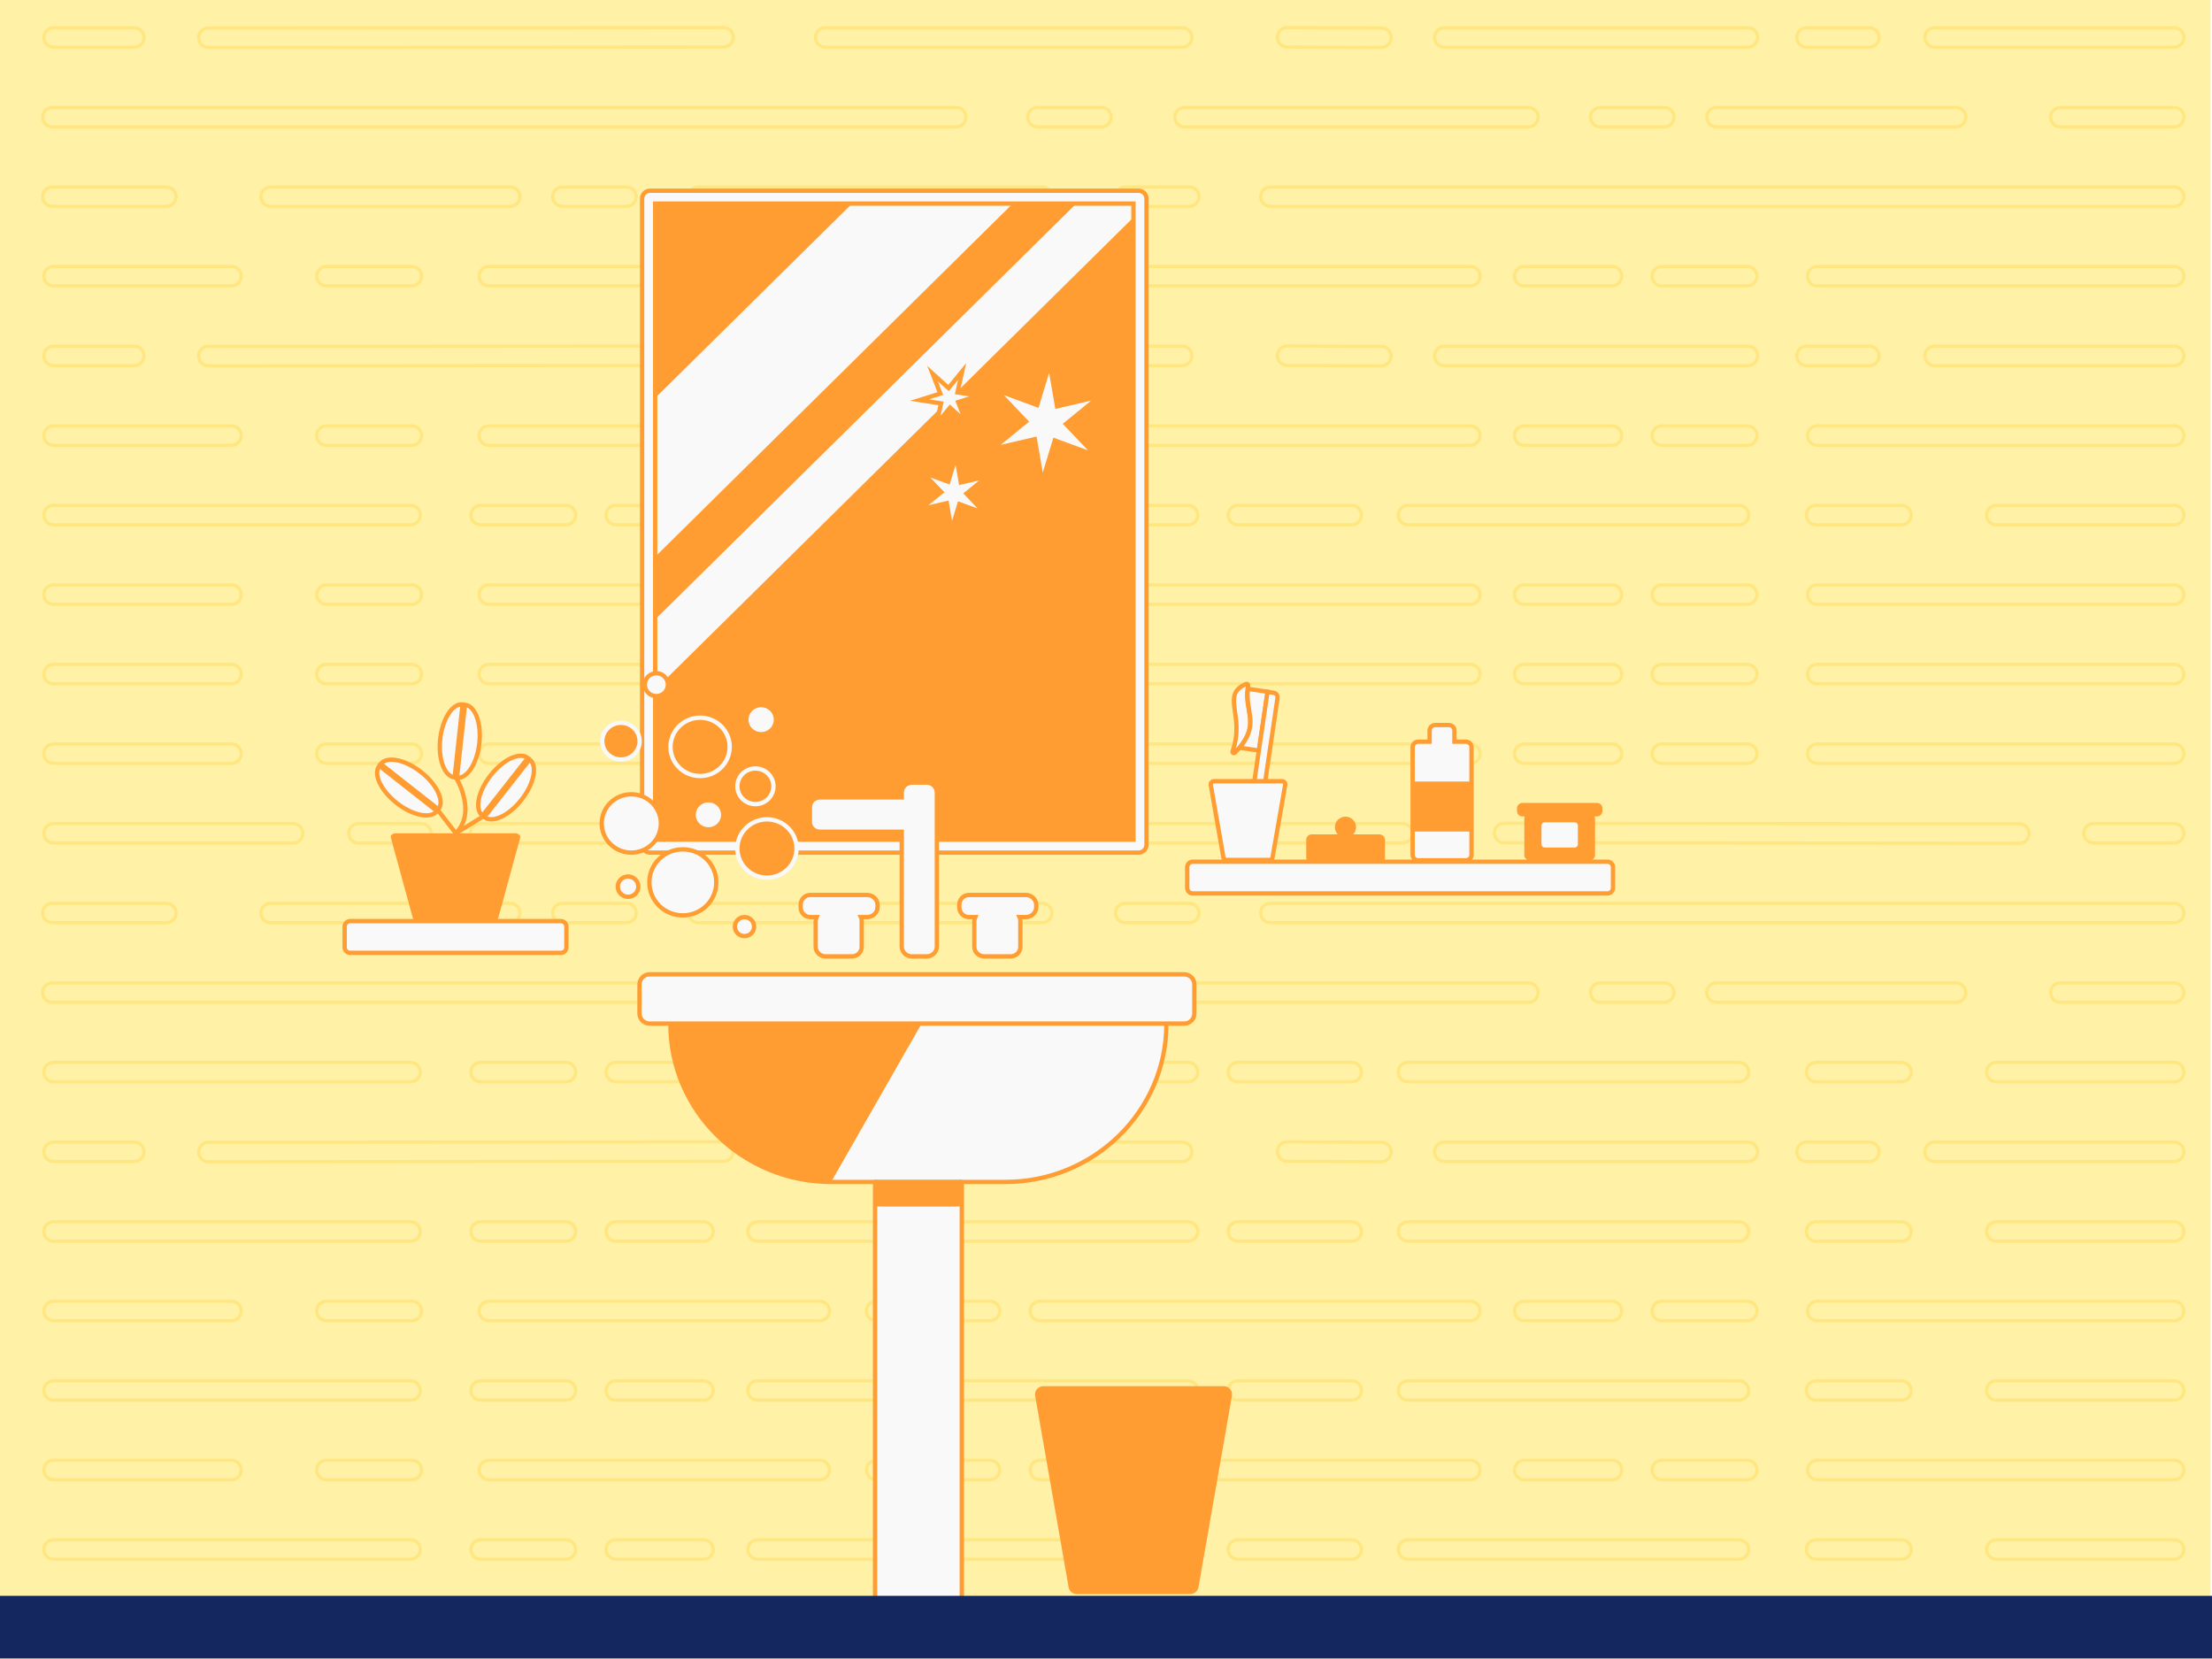
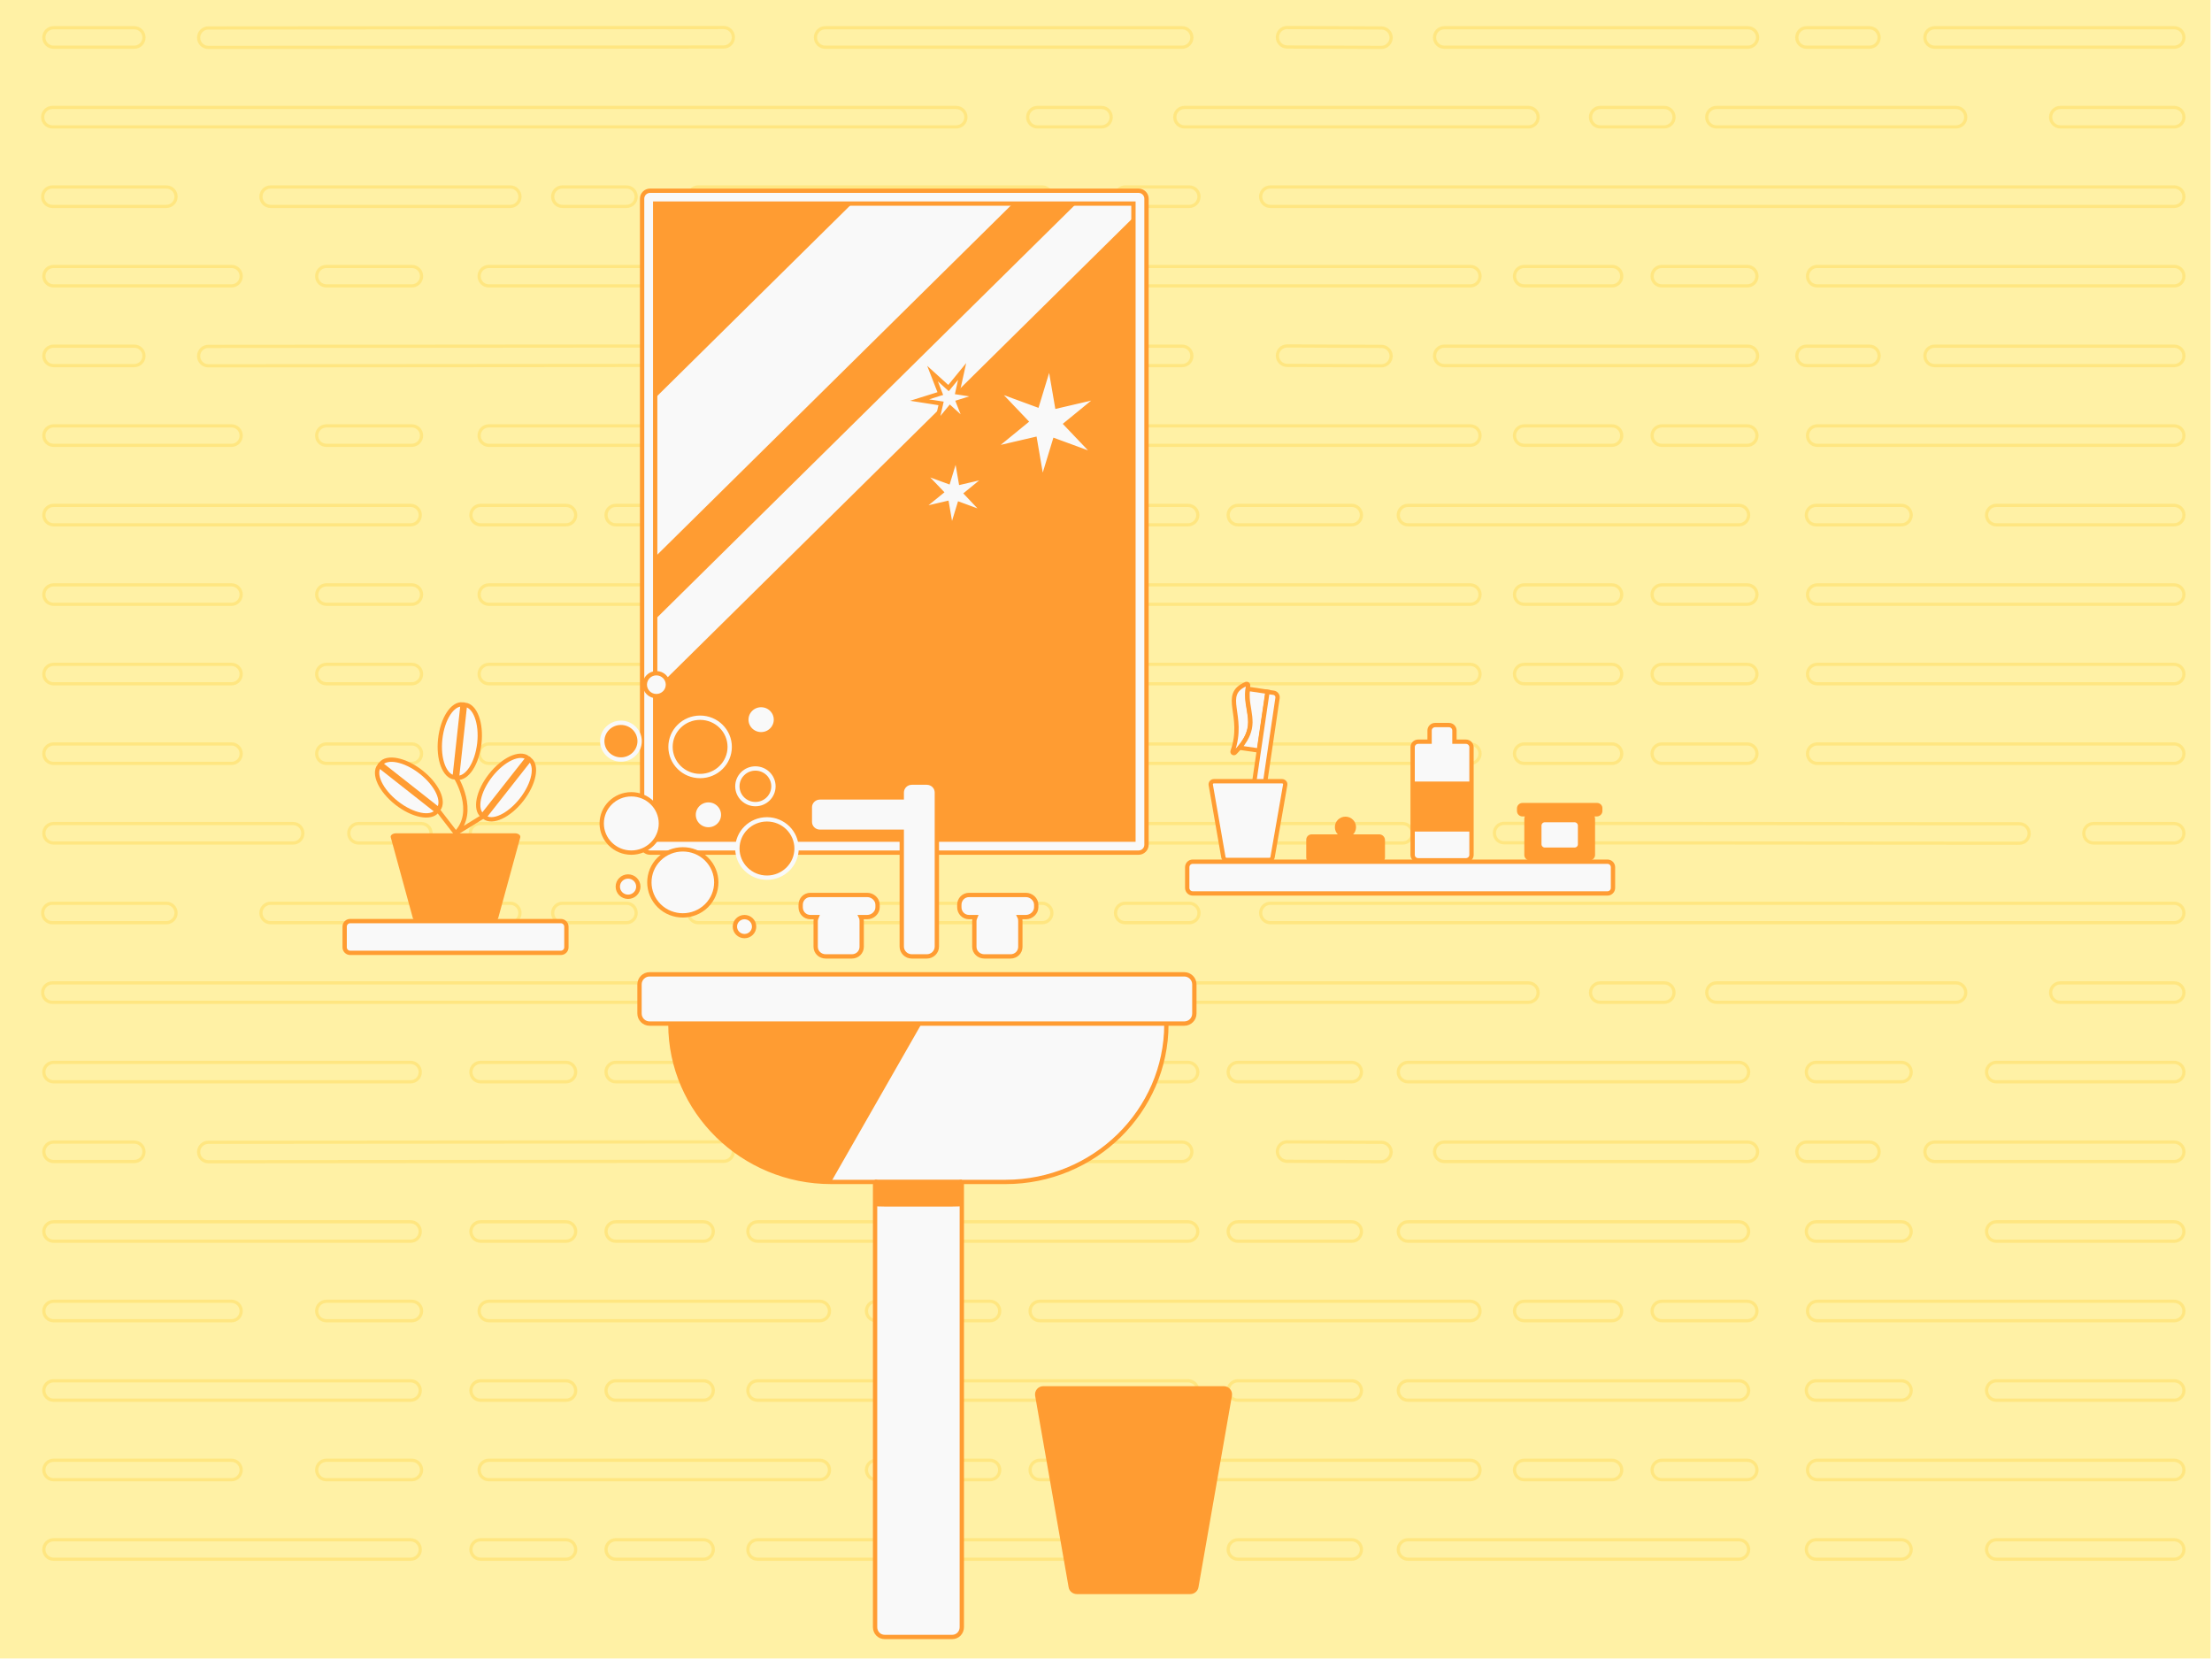
<svg xmlns="http://www.w3.org/2000/svg" version="1.1" x="0px" y="0px" viewBox="0 0 2048 1536" style="enable-background:new 0 0 2048 1536;" xml:space="preserve">
  <style type="text/css">
	.st0{fill:#FFF1A5;}
	.st1{opacity:0.46;}
	.st2{fill:none;stroke:#FFDB58;stroke-width:3;stroke-miterlimit:10;}
	.st3{fill:#F9F9F9;stroke:#FF9C32;stroke-width:4;stroke-miterlimit:10;}
	.st4{fill:#FF9C32;}
	.st5{fill:#FF9C32;stroke:#F9F9F9;stroke-width:4;stroke-miterlimit:10;}
	.st6{fill:none;stroke:#FF9C32;stroke-width:4;stroke-miterlimit:10;}
	.st7{fill:#14275E;}
</style>
  <g id="tablet_x5F_teeth">
    <rect id="background_1_" x="0" y="-0.5" class="st0" width="2046.6" height="1536" />
    <g id="pattern" class="st1">
      <g>
        <g>
          <path class="st2" d="M885.3,117.5H48.5c-5,0-9-4-9-9s4-9,9-9h836.8c5,0,9,4,9,9S890.3,117.5,885.3,117.5z" />
        </g>
        <g>
          <path class="st2" d="M1019.8,117.5h-59.3c-5,0-9-4-9-9s4-9,9-9h59.3c5,0,9,4,9,9S1024.8,117.5,1019.8,117.5z" />
        </g>
        <g>
          <path class="st2" d="M1540.9,117.5h-59.3c-5,0-9-4-9-9s4-9,9-9h59.3c5,0,9,4,9,9S1545.8,117.5,1540.9,117.5z" />
        </g>
        <g>
          <path class="st2" d="M1415.1,117.5h-318.4c-5,0-9-4-9-9s4-9,9-9h318.4c5,0,9,4,9,9S1420.1,117.5,1415.1,117.5z" />
        </g>
        <g>
          <path class="st2" d="M1811,117.5h-221.8c-5,0-9-4-9-9s4-9,9-9H1811c5,0,9,4,9,9S1816,117.5,1811,117.5z" />
        </g>
        <g>
          <path class="st2" d="M2013,117.5h-105.4c-5,0-9-4-9-9s4-9,9-9H2013c5,0,9,4,9,9S2018,117.5,2013,117.5z" />
        </g>
      </g>
      <g>
        <g>
          <path class="st2" d="M2013,191.1h-836.8c-5,0-9-4-9-9s4-9,9-9H2013c5,0,9,4,9,9S2018,191.1,2013,191.1z" />
        </g>
        <g>
          <path class="st2" d="M1101.1,191.1h-59.3c-5,0-9-4-9-9s4-9,9-9h59.3c5,0,9,4,9,9S1106,191.1,1101.1,191.1z" />
        </g>
        <g>
          <path class="st2" d="M580,191.1h-59.3c-5,0-9-4-9-9s4-9,9-9H580c5,0,9,4,9,9S585,191.1,580,191.1z" />
        </g>
        <g>
          <path class="st2" d="M964.9,191.1H646.5c-5,0-9-4-9-9s4-9,9-9h318.4c5,0,9,4,9,9S969.9,191.1,964.9,191.1z" />
        </g>
        <g>
          <path class="st2" d="M472.4,191.1H250.6c-5,0-9-4-9-9s4-9,9-9h221.8c5,0,9,4,9,9S477.4,191.1,472.4,191.1z" />
        </g>
        <g>
          <path class="st2" d="M154,191.1H48.5c-5,0-9-4-9-9s4-9,9-9H154c5,0,9,4,9,9S158.9,191.1,154,191.1z" />
        </g>
      </g>
      <g>
        <g>
          <path class="st2" d="M192.9,43.9c-5,0-9-4-9-9c0-5,4-9,9-9l477.1-0.4c0,0,0,0,0,0c5,0,9,4,9,9c0,5-4,9-9,9L192.9,43.9      C192.9,43.9,192.9,43.9,192.9,43.9z" />
        </g>
        <g>
          <path class="st2" d="M124.3,43.7H49.6c-5,0-9-4-9-9s4-9,9-9h74.7c5,0,9,4,9,9S129.3,43.7,124.3,43.7z" />
        </g>
        <g>
          <path class="st2" d="M1094.5,43.7H764c-5,0-9-4-9-9s4-9,9-9h330.5c5,0,9,4,9,9S1099.5,43.7,1094.5,43.7z" />
        </g>
        <g>
          <path class="st2" d="M1730.8,43.7h-58.2c-5,0-9-4-9-9s4-9,9-9h58.2c5,0,9,4,9,9S1735.8,43.7,1730.8,43.7z" />
        </g>
        <g>
          <path class="st2" d="M1279,43.9C1279,43.9,1278.9,43.9,1279,43.9l-87.3-0.4c-5,0-9-4.1-9-9c0-5,4-9,9-9c0,0,0,0,0,0l87.3,0.4      c5,0,9,4.1,9,9C1287.9,39.9,1283.9,43.9,1279,43.9z" />
        </g>
        <g>
          <path class="st2" d="M1618.3,43.7h-281.1c-5,0-9-4-9-9s4-9,9-9h281.1c5,0,9,4,9,9S1623.2,43.7,1618.3,43.7z" />
        </g>
        <g>
          <path class="st2" d="M2013,43.7h-221.8c-5,0-9-4-9-9s4-9,9-9H2013c5,0,9,4,9,9S2018,43.7,2013,43.7z" />
        </g>
      </g>
      <g>
        <g>
          <path class="st2" d="M192.9,338.7c-5,0-9-4-9-9c0-5,4-9,9-9l477.1-0.4c0,0,0,0,0,0c5,0,9,4,9,9c0,5-4,9-9,9L192.9,338.7      C192.9,338.7,192.9,338.7,192.9,338.7z" />
        </g>
        <g>
          <path class="st2" d="M124.3,338.5H49.6c-5,0-9-4-9-9s4-9,9-9h74.7c5,0,9,4,9,9S129.3,338.5,124.3,338.5z" />
        </g>
        <g>
          <path class="st2" d="M1094.5,338.5H764c-5,0-9-4-9-9s4-9,9-9h330.5c5,0,9,4,9,9S1099.5,338.5,1094.5,338.5z" />
        </g>
        <g>
          <path class="st2" d="M1730.8,338.5h-58.2c-5,0-9-4-9-9s4-9,9-9h58.2c5,0,9,4,9,9S1735.8,338.5,1730.8,338.5z" />
        </g>
        <g>
          <path class="st2" d="M1279,338.7C1279,338.7,1278.9,338.7,1279,338.7l-87.3-0.4c-5,0-9-4.1-9-9c0-5,4-9,9-9c0,0,0,0,0,0      l87.3,0.4c5,0,9,4.1,9,9C1287.9,334.7,1283.9,338.7,1279,338.7z" />
        </g>
        <g>
          <path class="st2" d="M1618.3,338.5h-281.1c-5,0-9-4-9-9s4-9,9-9h281.1c5,0,9,4,9,9S1623.2,338.5,1618.3,338.5z" />
        </g>
        <g>
          <path class="st2" d="M2013,338.5h-221.8c-5,0-9-4-9-9s4-9,9-9H2013c5,0,9,4,9,9S2018,338.5,2013,338.5z" />
        </g>
      </g>
      <g>
        <g>
          <path class="st2" d="M2013,264.7h-330.5c-5,0-9-4-9-9s4-9,9-9H2013c5,0,9,4,9,9S2018,264.7,2013,264.7z" />
        </g>
        <g>
          <path class="st2" d="M1617.7,264.7h-79.1c-5,0-9-4-9-9s4-9,9-9h79.1c5,0,9,4,9,9S1622.7,264.7,1617.7,264.7z" />
        </g>
        <g>
          <path class="st2" d="M381.3,264.7h-79.1c-5,0-9-4-9-9s4-9,9-9h79.1c5,0,9,4,9,9S386.2,264.7,381.3,264.7z" />
        </g>
        <g>
          <path class="st2" d="M214.4,264.7H49.6c-5,0-9-4-9-9s4-9,9-9h164.7c5,0,9,4,9,9S219.3,264.7,214.4,264.7z" />
        </g>
        <g>
          <path class="st2" d="M759,264.7H452.6c-5,0-9-4-9-9s4-9,9-9H759c5,0,9,4,9,9S764,264.7,759,264.7z" />
        </g>
        <g>
          <path class="st2" d="M916.6,264.7H811.2c-5,0-9-4-9-9s4-9,9-9h105.4c5,0,9,4,9,9S921.6,264.7,916.6,264.7z" />
        </g>
        <g>
          <path class="st2" d="M1361.3,264.7H962.7c-5,0-9-4-9-9s4-9,9-9h398.6c5,0,9,4,9,9S1366.3,264.7,1361.3,264.7z" />
        </g>
        <g>
          <path class="st2" d="M1492.5,264.7h-81.3c-5,0-9-4-9-9s4-9,9-9h81.3c5,0,9,4,9,9S1497.5,264.7,1492.5,264.7z" />
        </g>
      </g>
      <g>
        <g>
          <path class="st2" d="M2013,559.5h-330.5c-5,0-9-4-9-9s4-9,9-9H2013c5,0,9,4,9,9S2018,559.5,2013,559.5z" />
        </g>
        <g>
          <path class="st2" d="M1617.7,559.5h-79.1c-5,0-9-4-9-9s4-9,9-9h79.1c5,0,9,4,9,9S1622.7,559.5,1617.7,559.5z" />
        </g>
        <g>
          <path class="st2" d="M381.3,559.5h-79.1c-5,0-9-4-9-9s4-9,9-9h79.1c5,0,9,4,9,9S386.2,559.5,381.3,559.5z" />
        </g>
        <g>
          <path class="st2" d="M214.4,559.5H49.6c-5,0-9-4-9-9s4-9,9-9h164.7c5,0,9,4,9,9S219.3,559.5,214.4,559.5z" />
        </g>
        <g>
          <path class="st2" d="M759,559.5H452.6c-5,0-9-4-9-9s4-9,9-9H759c5,0,9,4,9,9S764,559.5,759,559.5z" />
        </g>
        <g>
          <path class="st2" d="M916.6,559.5H811.2c-5,0-9-4-9-9s4-9,9-9h105.4c5,0,9,4,9,9S921.6,559.5,916.6,559.5z" />
        </g>
        <g>
          <path class="st2" d="M1361.3,559.5H962.7c-5,0-9-4-9-9s4-9,9-9h398.6c5,0,9,4,9,9S1366.3,559.5,1361.3,559.5z" />
        </g>
        <g>
          <path class="st2" d="M1492.5,559.5h-81.3c-5,0-9-4-9-9s4-9,9-9h81.3c5,0,9,4,9,9S1497.5,559.5,1492.5,559.5z" />
        </g>
      </g>
      <g>
        <g>
          <path class="st2" d="M2013,706.8h-330.5c-5,0-9-4-9-9s4-9,9-9H2013c5,0,9,4,9,9S2018,706.8,2013,706.8z" />
        </g>
        <g>
          <path class="st2" d="M1617.7,706.8h-79.1c-5,0-9-4-9-9s4-9,9-9h79.1c5,0,9,4,9,9S1622.7,706.8,1617.7,706.8z" />
        </g>
        <g>
          <path class="st2" d="M381.3,706.8h-79.1c-5,0-9-4-9-9s4-9,9-9h79.1c5,0,9,4,9,9S386.2,706.8,381.3,706.8z" />
        </g>
        <g>
          <path class="st2" d="M214.4,706.8H49.6c-5,0-9-4-9-9s4-9,9-9h164.7c5,0,9,4,9,9S219.3,706.8,214.4,706.8z" />
        </g>
        <g>
          <path class="st2" d="M759,706.8H452.6c-5,0-9-4-9-9s4-9,9-9H759c5,0,9,4,9,9S764,706.8,759,706.8z" />
        </g>
        <g>
          <path class="st2" d="M916.6,706.8H811.2c-5,0-9-4-9-9s4-9,9-9h105.4c5,0,9,4,9,9S921.6,706.8,916.6,706.8z" />
        </g>
        <g>
          <path class="st2" d="M1361.3,706.8H962.7c-5,0-9-4-9-9s4-9,9-9h398.6c5,0,9,4,9,9S1366.3,706.8,1361.3,706.8z" />
        </g>
        <g>
          <path class="st2" d="M1492.5,706.8h-81.3c-5,0-9-4-9-9s4-9,9-9h81.3c5,0,9,4,9,9S1497.5,706.8,1492.5,706.8z" />
        </g>
      </g>
      <g>
        <g>
          <path class="st2" d="M2013,412.3h-330.5c-5,0-9-4-9-9s4-9,9-9H2013c5,0,9,4,9,9S2018,412.3,2013,412.3z" />
        </g>
        <g>
          <path class="st2" d="M1617.7,412.3h-79.1c-5,0-9-4-9-9s4-9,9-9h79.1c5,0,9,4,9,9S1622.7,412.3,1617.7,412.3z" />
        </g>
        <g>
          <path class="st2" d="M381.3,412.3h-79.1c-5,0-9-4-9-9s4-9,9-9h79.1c5,0,9,4,9,9S386.2,412.3,381.3,412.3z" />
        </g>
        <g>
          <path class="st2" d="M214.4,412.3H49.6c-5,0-9-4-9-9s4-9,9-9h164.7c5,0,9,4,9,9S219.3,412.3,214.4,412.3z" />
        </g>
        <g>
          <path class="st2" d="M759,412.3H452.6c-5,0-9-4-9-9s4-9,9-9H759c5,0,9,4,9,9S764,412.3,759,412.3z" />
        </g>
        <g>
          <path class="st2" d="M916.6,412.3H811.2c-5,0-9-4-9-9s4-9,9-9h105.4c5,0,9,4,9,9S921.6,412.3,916.6,412.3z" />
        </g>
        <g>
          <path class="st2" d="M1361.3,412.3H962.7c-5,0-9-4-9-9s4-9,9-9h398.6c5,0,9,4,9,9S1366.3,412.3,1361.3,412.3z" />
        </g>
        <g>
          <path class="st2" d="M1492.5,412.3h-81.3c-5,0-9-4-9-9s4-9,9-9h81.3c5,0,9,4,9,9S1497.5,412.3,1492.5,412.3z" />
        </g>
      </g>
      <g>
        <g>
          <path class="st2" d="M380.2,485.9H49.6c-5,0-9-4-9-9s4-9,9-9h330.5c5,0,9,4,9,9S385.1,485.9,380.2,485.9z" />
        </g>
        <g>
          <path class="st2" d="M524,485.9H445c-5,0-9-4-9-9s4-9,9-9H524c5,0,9,4,9,9S529,485.9,524,485.9z" />
        </g>
        <g>
          <path class="st2" d="M1760.5,485.9h-79.1c-5,0-9-4-9-9s4-9,9-9h79.1c5,0,9,4,9,9S1765.4,485.9,1760.5,485.9z" />
        </g>
        <g>
          <path class="st2" d="M2013,485.9h-164.7c-5,0-9-4-9-9s4-9,9-9H2013c5,0,9,4,9,9S2018,485.9,2013,485.9z" />
        </g>
        <g>
          <path class="st2" d="M1610,485.9h-306.4c-5,0-9-4-9-9s4-9,9-9H1610c5,0,9,4,9,9S1615,485.9,1610,485.9z" />
        </g>
        <g>
          <path class="st2" d="M1251.5,485.9h-105.4c-5,0-9-4-9-9s4-9,9-9h105.4c5,0,9,4,9,9S1256.5,485.9,1251.5,485.9z" />
        </g>
        <g>
          <path class="st2" d="M1100,485.9H701.4c-5,0-9-4-9-9s4-9,9-9H1100c5,0,9,4,9,9S1104.9,485.9,1100,485.9z" />
        </g>
        <g>
          <path class="st2" d="M651.4,485.9h-81.3c-5,0-9-4-9-9s4-9,9-9h81.3c5,0,9,4,9,9S656.4,485.9,651.4,485.9z" />
        </g>
      </g>
      <g>
        <g>
          <path class="st2" d="M2013,633.1h-330.5c-5,0-9-4-9-9s4-9,9-9H2013c5,0,9,4,9,9S2018,633.1,2013,633.1z" />
        </g>
        <g>
          <path class="st2" d="M1617.7,633.1h-79.1c-5,0-9-4-9-9s4-9,9-9h79.1c5,0,9,4,9,9S1622.7,633.1,1617.7,633.1z" />
        </g>
        <g>
          <path class="st2" d="M381.3,633.1h-79.1c-5,0-9-4-9-9s4-9,9-9h79.1c5,0,9,4,9,9S386.2,633.1,381.3,633.1z" />
        </g>
        <g>
          <path class="st2" d="M214.4,633.1H49.6c-5,0-9-4-9-9s4-9,9-9h164.7c5,0,9,4,9,9S219.3,633.1,214.4,633.1z" />
        </g>
        <g>
          <path class="st2" d="M759,633.1H452.6c-5,0-9-4-9-9s4-9,9-9H759c5,0,9,4,9,9S764,633.1,759,633.1z" />
        </g>
        <g>
          <path class="st2" d="M916.6,633.1H811.2c-5,0-9-4-9-9s4-9,9-9h105.4c5,0,9,4,9,9S921.6,633.1,916.6,633.1z" />
        </g>
        <g>
          <path class="st2" d="M1361.3,633.1H962.7c-5,0-9-4-9-9s4-9,9-9h398.6c5,0,9,4,9,9S1366.3,633.1,1361.3,633.1z" />
        </g>
        <g>
          <path class="st2" d="M1492.5,633.1h-81.3c-5,0-9-4-9-9s4-9,9-9h81.3c5,0,9,4,9,9S1497.5,633.1,1492.5,633.1z" />
        </g>
      </g>
      <g>
        <g>
          <path class="st2" d="M2013,854.3h-836.8c-5,0-9-4-9-9s4-9,9-9H2013c5,0,9,4,9,9S2018,854.3,2013,854.3z" />
        </g>
        <g>
          <path class="st2" d="M1101.1,854.3h-59.3c-5,0-9-4-9-9s4-9,9-9h59.3c5,0,9,4,9,9S1106,854.3,1101.1,854.3z" />
        </g>
        <g>
          <path class="st2" d="M580,854.3h-59.3c-5,0-9-4-9-9s4-9,9-9H580c5,0,9,4,9,9S585,854.3,580,854.3z" />
        </g>
        <g>
          <path class="st2" d="M964.9,854.3H646.5c-5,0-9-4-9-9s4-9,9-9h318.4c5,0,9,4,9,9S969.9,854.3,964.9,854.3z" />
        </g>
        <g>
          <path class="st2" d="M472.4,854.3H250.6c-5,0-9-4-9-9s4-9,9-9h221.8c5,0,9,4,9,9S477.4,854.3,472.4,854.3z" />
        </g>
        <g>
          <path class="st2" d="M154,854.3H48.5c-5,0-9-4-9-9s4-9,9-9H154c5,0,9,4,9,9S158.9,854.3,154,854.3z" />
        </g>
      </g>
      <g>
        <g>
          <path class="st2" d="M885.3,928H48.5c-5,0-9-4-9-9s4-9,9-9h836.8c5,0,9,4,9,9S890.3,928,885.3,928z" />
        </g>
        <g>
          <path class="st2" d="M1019.8,928h-59.3c-5,0-9-4-9-9s4-9,9-9h59.3c5,0,9,4,9,9S1024.8,928,1019.8,928z" />
        </g>
        <g>
          <path class="st2" d="M1540.9,928h-59.3c-5,0-9-4-9-9s4-9,9-9h59.3c5,0,9,4,9,9S1545.8,928,1540.9,928z" />
        </g>
        <g>
          <path class="st2" d="M1415.1,928h-318.4c-5,0-9-4-9-9s4-9,9-9h318.4c5,0,9,4,9,9S1420.1,928,1415.1,928z" />
        </g>
        <g>
          <path class="st2" d="M1811,928h-221.8c-5,0-9-4-9-9s4-9,9-9H1811c5,0,9,4,9,9S1816,928,1811,928z" />
        </g>
        <g>
          <path class="st2" d="M2013,928h-105.4c-5,0-9-4-9-9s4-9,9-9H2013c5,0,9,4,9,9S2018,928,2013,928z" />
        </g>
      </g>
      <g>
        <g>
          <path class="st2" d="M1869.7,780.7C1869.7,780.7,1869.7,780.7,1869.7,780.7l-477.1-0.4c-5,0-9-4-9-9c0-5,4-9,9-9c0,0,0,0,0,0      l477.1,0.4c5,0,9,4,9,9C1878.7,776.7,1874.7,780.7,1869.7,780.7z" />
        </g>
        <g>
          <path class="st2" d="M2013,780.5h-74.7c-5,0-9-4-9-9s4-9,9-9h74.7c5,0,9,4,9,9S2018,780.5,2013,780.5z" />
        </g>
        <g>
          <path class="st2" d="M1298.7,780.5H968.2c-5,0-9-4-9-9s4-9,9-9h330.5c5,0,9,4,9,9S1303.7,780.5,1298.7,780.5z" />
        </g>
        <g>
          <path class="st2" d="M390.1,780.5h-58.2c-5,0-9-4-9-9s4-9,9-9h58.2c5,0,9,4,9,9S395,780.5,390.1,780.5z" />
        </g>
        <g>
          <path class="st2" d="M783.7,780.7c-5,0-9-4-9-9c0-5,4-9,9-9l87.3-0.4c0,0,0,0,0,0c5,0,9,4,9,9c0,5-4,9-9,9L783.7,780.7      C783.7,780.7,783.7,780.7,783.7,780.7z" />
        </g>
        <g>
          <path class="st2" d="M725.5,780.5H444.4c-5,0-9-4-9-9s4-9,9-9h281.1c5,0,9,4,9,9S730.5,780.5,725.5,780.5z" />
        </g>
        <g>
          <path class="st2" d="M271.5,780.5H49.6c-5,0-9-4-9-9s4-9,9-9h221.8c5,0,9,4,9,9S276.4,780.5,271.5,780.5z" />
        </g>
      </g>
      <g>
        <g>
          <path class="st2" d="M192.9,1075.6c-5,0-9-4-9-9c0-5,4-9,9-9l477.1-0.4c0,0,0,0,0,0c5,0,9,4,9,9c0,5-4,9-9,9L192.9,1075.6      C192.9,1075.6,192.9,1075.6,192.9,1075.6z" />
        </g>
        <g>
          <path class="st2" d="M124.3,1075.4H49.6c-5,0-9-4-9-9s4-9,9-9h74.7c5,0,9,4,9,9S129.3,1075.4,124.3,1075.4z" />
        </g>
        <g>
          <path class="st2" d="M1094.5,1075.4H764c-5,0-9-4-9-9s4-9,9-9h330.5c5,0,9,4,9,9S1099.5,1075.4,1094.5,1075.4z" />
        </g>
        <g>
          <path class="st2" d="M1730.8,1075.4h-58.2c-5,0-9-4-9-9s4-9,9-9h58.2c5,0,9,4,9,9S1735.8,1075.4,1730.8,1075.4z" />
        </g>
        <g>
          <path class="st2" d="M1279,1075.6C1279,1075.6,1278.9,1075.6,1279,1075.6l-87.3-0.4c-5,0-9-4.1-9-9c0-5,4-9,9-9c0,0,0,0,0,0      l87.3,0.4c5,0,9,4.1,9,9C1287.9,1071.5,1283.9,1075.6,1279,1075.6z" />
        </g>
        <g>
          <path class="st2" d="M1618.3,1075.4h-281.1c-5,0-9-4-9-9s4-9,9-9h281.1c5,0,9,4,9,9S1623.2,1075.4,1618.3,1075.4z" />
        </g>
        <g>
          <path class="st2" d="M2013,1075.4h-221.8c-5,0-9-4-9-9s4-9,9-9H2013c5,0,9,4,9,9S2018,1075.4,2013,1075.4z" />
        </g>
      </g>
      <g>
        <g>
          <path class="st2" d="M380.2,1001.6H49.6c-5,0-9-4-9-9s4-9,9-9h330.5c5,0,9,4,9,9S385.1,1001.6,380.2,1001.6z" />
        </g>
        <g>
          <path class="st2" d="M524,1001.6H445c-5,0-9-4-9-9s4-9,9-9H524c5,0,9,4,9,9S529,1001.6,524,1001.6z" />
        </g>
        <g>
          <path class="st2" d="M1760.5,1001.6h-79.1c-5,0-9-4-9-9s4-9,9-9h79.1c5,0,9,4,9,9S1765.4,1001.6,1760.5,1001.6z" />
        </g>
        <g>
          <path class="st2" d="M2013,1001.6h-164.7c-5,0-9-4-9-9s4-9,9-9H2013c5,0,9,4,9,9S2018,1001.6,2013,1001.6z" />
        </g>
        <g>
          <path class="st2" d="M1610,1001.6h-306.4c-5,0-9-4-9-9s4-9,9-9H1610c5,0,9,4,9,9S1615,1001.6,1610,1001.6z" />
        </g>
        <g>
          <path class="st2" d="M1251.5,1001.6h-105.4c-5,0-9-4-9-9s4-9,9-9h105.4c5,0,9,4,9,9S1256.5,1001.6,1251.5,1001.6z" />
        </g>
        <g>
          <path class="st2" d="M1100,1001.6H701.4c-5,0-9-4-9-9s4-9,9-9H1100c5,0,9,4,9,9S1104.9,1001.6,1100,1001.6z" />
        </g>
        <g>
          <path class="st2" d="M651.4,1001.6h-81.3c-5,0-9-4-9-9s4-9,9-9h81.3c5,0,9,4,9,9S656.4,1001.6,651.4,1001.6z" />
        </g>
      </g>
      <g>
        <g>
          <path class="st2" d="M380.2,1296.4H49.6c-5,0-9-4-9-9s4-9,9-9h330.5c5,0,9,4,9,9S385.1,1296.4,380.2,1296.4z" />
        </g>
        <g>
          <path class="st2" d="M524,1296.4H445c-5,0-9-4-9-9s4-9,9-9H524c5,0,9,4,9,9S529,1296.4,524,1296.4z" />
        </g>
        <g>
          <path class="st2" d="M1760.5,1296.4h-79.1c-5,0-9-4-9-9s4-9,9-9h79.1c5,0,9,4,9,9S1765.4,1296.4,1760.5,1296.4z" />
        </g>
        <g>
          <path class="st2" d="M2013,1296.4h-164.7c-5,0-9-4-9-9s4-9,9-9H2013c5,0,9,4,9,9S2018,1296.4,2013,1296.4z" />
        </g>
        <g>
          <path class="st2" d="M1610,1296.4h-306.4c-5,0-9-4-9-9s4-9,9-9H1610c5,0,9,4,9,9S1615,1296.4,1610,1296.4z" />
        </g>
        <g>
          <path class="st2" d="M1251.5,1296.4h-105.4c-5,0-9-4-9-9s4-9,9-9h105.4c5,0,9,4,9,9S1256.5,1296.4,1251.5,1296.4z" />
        </g>
        <g>
          <path class="st2" d="M1100,1296.4H701.4c-5,0-9-4-9-9s4-9,9-9H1100c5,0,9,4,9,9S1104.9,1296.4,1100,1296.4z" />
        </g>
        <g>
          <path class="st2" d="M651.4,1296.4h-81.3c-5,0-9-4-9-9s4-9,9-9h81.3c5,0,9,4,9,9S656.4,1296.4,651.4,1296.4z" />
        </g>
      </g>
      <g>
        <g>
          <path class="st2" d="M380.2,1443.6H49.6c-5,0-9-4-9-9s4-9,9-9h330.5c5,0,9,4,9,9S385.1,1443.6,380.2,1443.6z" />
        </g>
        <g>
          <path class="st2" d="M524,1443.6H445c-5,0-9-4-9-9s4-9,9-9H524c5,0,9,4,9,9S529,1443.6,524,1443.6z" />
        </g>
        <g>
          <path class="st2" d="M1760.5,1443.6h-79.1c-5,0-9-4-9-9s4-9,9-9h79.1c5,0,9,4,9,9S1765.4,1443.6,1760.5,1443.6z" />
        </g>
        <g>
          <path class="st2" d="M2013,1443.6h-164.7c-5,0-9-4-9-9s4-9,9-9H2013c5,0,9,4,9,9S2018,1443.6,2013,1443.6z" />
        </g>
        <g>
          <path class="st2" d="M1610,1443.6h-306.4c-5,0-9-4-9-9s4-9,9-9H1610c5,0,9,4,9,9S1615,1443.6,1610,1443.6z" />
        </g>
        <g>
          <path class="st2" d="M1251.5,1443.6h-105.4c-5,0-9-4-9-9s4-9,9-9h105.4c5,0,9,4,9,9S1256.5,1443.6,1251.5,1443.6z" />
        </g>
        <g>
          <path class="st2" d="M1100,1443.6H701.4c-5,0-9-4-9-9s4-9,9-9H1100c5,0,9,4,9,9S1104.9,1443.6,1100,1443.6z" />
        </g>
        <g>
          <path class="st2" d="M651.4,1443.6h-81.3c-5,0-9-4-9-9s4-9,9-9h81.3c5,0,9,4,9,9S656.4,1443.6,651.4,1443.6z" />
        </g>
      </g>
      <g>
        <g>
          <path class="st2" d="M380.2,1149.2H49.6c-5,0-9-4-9-9s4-9,9-9h330.5c5,0,9,4,9,9S385.1,1149.2,380.2,1149.2z" />
        </g>
        <g>
          <path class="st2" d="M524,1149.2H445c-5,0-9-4-9-9s4-9,9-9H524c5,0,9,4,9,9S529,1149.2,524,1149.2z" />
        </g>
        <g>
          <path class="st2" d="M1760.5,1149.2h-79.1c-5,0-9-4-9-9s4-9,9-9h79.1c5,0,9,4,9,9S1765.4,1149.2,1760.5,1149.2z" />
        </g>
        <g>
          <path class="st2" d="M2013,1149.2h-164.7c-5,0-9-4-9-9s4-9,9-9H2013c5,0,9,4,9,9S2018,1149.2,2013,1149.2z" />
        </g>
        <g>
          <path class="st2" d="M1610,1149.2h-306.4c-5,0-9-4-9-9s4-9,9-9H1610c5,0,9,4,9,9S1615,1149.2,1610,1149.2z" />
        </g>
        <g>
          <path class="st2" d="M1251.5,1149.2h-105.4c-5,0-9-4-9-9s4-9,9-9h105.4c5,0,9,4,9,9S1256.5,1149.2,1251.5,1149.2z" />
        </g>
        <g>
          <path class="st2" d="M1100,1149.2H701.4c-5,0-9-4-9-9s4-9,9-9H1100c5,0,9,4,9,9S1104.9,1149.2,1100,1149.2z" />
        </g>
        <g>
          <path class="st2" d="M651.4,1149.2h-81.3c-5,0-9-4-9-9s4-9,9-9h81.3c5,0,9,4,9,9S656.4,1149.2,651.4,1149.2z" />
        </g>
      </g>
      <g>
        <g>
          <path class="st2" d="M2013,1222.8h-330.5c-5,0-9-4-9-9s4-9,9-9H2013c5,0,9,4,9,9S2018,1222.8,2013,1222.8z" />
        </g>
        <g>
          <path class="st2" d="M1617.7,1222.8h-79.1c-5,0-9-4-9-9s4-9,9-9h79.1c5,0,9,4,9,9S1622.7,1222.8,1617.7,1222.8z" />
        </g>
        <g>
          <path class="st2" d="M381.3,1222.8h-79.1c-5,0-9-4-9-9s4-9,9-9h79.1c5,0,9,4,9,9S386.2,1222.8,381.3,1222.8z" />
        </g>
        <g>
          <path class="st2" d="M214.4,1222.8H49.6c-5,0-9-4-9-9s4-9,9-9h164.7c5,0,9,4,9,9S219.3,1222.8,214.4,1222.8z" />
        </g>
        <g>
          <path class="st2" d="M759,1222.8H452.6c-5,0-9-4-9-9s4-9,9-9H759c5,0,9,4,9,9S764,1222.8,759,1222.8z" />
        </g>
        <g>
          <path class="st2" d="M916.6,1222.8H811.2c-5,0-9-4-9-9s4-9,9-9h105.4c5,0,9,4,9,9S921.6,1222.8,916.6,1222.8z" />
        </g>
        <g>
          <path class="st2" d="M1361.3,1222.8H962.7c-5,0-9-4-9-9s4-9,9-9h398.6c5,0,9,4,9,9S1366.3,1222.8,1361.3,1222.8z" />
        </g>
        <g>
          <path class="st2" d="M1492.5,1222.8h-81.3c-5,0-9-4-9-9s4-9,9-9h81.3c5,0,9,4,9,9S1497.5,1222.8,1492.5,1222.8z" />
        </g>
      </g>
      <g>
        <g>
          <path class="st2" d="M2013,1370h-330.5c-5,0-9-4-9-9s4-9,9-9H2013c5,0,9,4,9,9S2018,1370,2013,1370z" />
        </g>
        <g>
          <path class="st2" d="M1617.7,1370h-79.1c-5,0-9-4-9-9s4-9,9-9h79.1c5,0,9,4,9,9S1622.7,1370,1617.7,1370z" />
        </g>
        <g>
          <path class="st2" d="M381.3,1370h-79.1c-5,0-9-4-9-9s4-9,9-9h79.1c5,0,9,4,9,9S386.2,1370,381.3,1370z" />
        </g>
        <g>
          <path class="st2" d="M214.4,1370H49.6c-5,0-9-4-9-9s4-9,9-9h164.7c5,0,9,4,9,9S219.3,1370,214.4,1370z" />
        </g>
        <g>
          <path class="st2" d="M759,1370H452.6c-5,0-9-4-9-9s4-9,9-9H759c5,0,9,4,9,9S764,1370,759,1370z" />
        </g>
        <g>
          <path class="st2" d="M916.6,1370H811.2c-5,0-9-4-9-9s4-9,9-9h105.4c5,0,9,4,9,9S921.6,1370,916.6,1370z" />
        </g>
        <g>
          <path class="st2" d="M1361.3,1370H962.7c-5,0-9-4-9-9s4-9,9-9h398.6c5,0,9,4,9,9S1366.3,1370,1361.3,1370z" />
        </g>
        <g>
          <path class="st2" d="M1492.5,1370h-81.3c-5,0-9-4-9-9s4-9,9-9h81.3c5,0,9,4,9,9S1497.5,1370,1492.5,1370z" />
        </g>
      </g>
    </g>
    <g id="mirror">
      <g id="mirror_x5F_exterior">
        <path class="st3" d="M1054.2,789.4H601.8c-4,0-7.3-3.3-7.3-7.3V183.9c0-4,3.3-7.3,7.3-7.3h452.4c4,0,7.3,3.3,7.3,7.3v598.2     C1061.5,786.1,1058.2,789.4,1054.2,789.4z" />
        <rect x="533.5" y="261.6" transform="matrix(-1.836970e-16 1 -1 -1.836970e-16 1311.006 -344.9937)" class="st3" width="588.9" height="442.8" />
      </g>
      <g id="mirror_x5F_interior">
        <polygon class="st4" points="937.7,188.5 606.6,515.5 606.6,573.5 996.5,188.5    " />
        <polygon class="st4" points="788.9,188.5 606.6,188.5 606.6,368.5    " />
        <polygon class="st4" points="606.6,638.5 606.6,777.5 1049.4,777.5 1049.4,201.3    " />
      </g>
      <g id="mirror_sparkles">
        <polygon id="sparkle_middle" class="st3" points="964.9,446.2 958.1,406.6 918.6,415.8 949.9,390.2 922.1,361 960.2,375      971.9,336.6 978.7,376.2 1018.2,367 986.9,392.6 1014.7,421.8 976.6,407.8    " />
        <polygon id="sparkle_bottom" class="st3" points="880.9,490.9 876.6,465.9 851.7,471.7 871.5,455.6 853.9,437.2      877.9,446 885.3,421.8 889.6,446.7 914.5,440.9 894.8,457 912.3,475.5 888.3,466.7    " />
        <polygon id="sparkle_top" class="st3" points="866.9,392.9 871.3,373.5 851.4,370.4 870.6,364.4 863.4,345.9 878.2,359.3      890.8,343.9 886.5,363.3 906.3,366.3 887.1,372.3 894.4,390.8 879.6,377.4    " />
      </g>
    </g>
    <g id="Sink">
      <g id="sink_x5F_base">
        <path class="st3" d="M620.7,937.9v10.4c0,80.4,66.9,146,148.8,146h40.7v412.2c0,5,3.8,9.1,8.9,9.1h62.5c5.1,0,8.9-4.1,8.9-9.1     v-412.2h40.5c81.9,0,148.9-65.6,148.9-146v-10.4H620.7z" />
        <path class="st4" d="M858.9,937.9H620.7v10.4c0,80.4,66.9,146,148.8,146L858.9,937.9z" />
        <path class="st4" d="M890.6,1092.2v24.4c0,0.3-4.2,0.5-9.2,0.5h-62.3c-5.1,0-9.2-0.2-9.2-0.5v-24.4" />
        <path class="st3" d="M1096.5,947.7H601.4c-5.1,0-9.3-4.2-9.3-9.3v-27c0-5.1,4.2-9.3,9.3-9.3h495.1c5.1,0,9.3,4.2,9.3,9.3v27     C1105.8,943.6,1101.6,947.7,1096.5,947.7z" />
      </g>
      <g id="faucet">
        <path class="st3" d="M858.1,724.6h-13.9c-5.1,0-9.3,4.1-9.3,9.1v4.6h-75.8c-5.1,0-9.3,4.1-9.3,9.1V761c0,5,4.2,9.1,9.3,9.1h75.8     v106.3c0,5,4.2,9.1,9.3,9.1h13.9c5.1,0,9.3-4.1,9.3-9.1V733.7C867.4,728.7,863.2,724.6,858.1,724.6z" />
        <path class="st3" d="M949.8,828.6h-52.6c-5.1,0-9,4.1-9,9.1v2.3c0,5,3.9,9.1,9,9.1h5.8c-0.5,1.2-0.9,2.4-0.9,3.8v23.7     c0,5,4.2,8.9,9.3,8.9h24.2c5.1,0,9.1-3.9,9.1-8.9v-23.7c0-1.4-0.1-2.6-0.7-3.8h5.8c5.1,0,9.6-4.1,9.6-9.1v-2.3     C959.4,832.7,954.9,828.6,949.8,828.6z" />
        <path class="st3" d="M802.9,828.6h-52.6c-5.1,0-9,4.1-9,9.1v2.3c0,5,3.9,9.1,9,9.1h5.8c-0.5,1.2-0.9,2.4-0.9,3.8v23.7     c0,5,4.2,8.9,9.3,8.9h24.2c5.1,0,9.1-3.9,9.1-8.9v-23.7c0-1.4-0.1-2.6-0.7-3.8h5.8c5.1,0,9.6-4.1,9.6-9.1v-2.3     C812.5,832.7,808,828.6,802.9,828.6z" />
      </g>
    </g>
    <g id="bubbles">
      <path id="b9" class="st3" d="M654.1,795.3c-12.1-11.9-31.7-11.9-43.8,0c-12.1,11.9-12.1,31.3,0,43.3c12.1,11.9,31.7,11.9,43.8,0    C666.2,826.6,666.2,807.3,654.1,795.3z" />
      <ellipse id="b10" class="st5" cx="710.1" cy="785.6" rx="27.4" ry="27" />
      <ellipse id="b3" class="st5" cx="648.2" cy="691.5" rx="27.4" ry="27" />
      <ellipse id="b7" class="st3" cx="584.5" cy="762.4" rx="27.4" ry="27" />
      <ellipse id="b4" class="st3" cx="704.7" cy="666.3" rx="13.7" ry="13.5" />
      <ellipse id="b2" class="st5" cx="574.9" cy="686.2" rx="17.3" ry="17" />
      <ellipse id="b1" class="st3" cx="607.7" cy="633.9" rx="10.7" ry="10.6" />
      <ellipse id="b8" class="st3" cx="581.5" cy="820.9" rx="9.5" ry="9.4" />
      <ellipse id="b6" class="st3" cx="655.9" cy="754.4" rx="13.7" ry="13.5" />
      <ellipse id="b5" class="st5" cx="699.4" cy="728" rx="16.7" ry="16.5" />
      <ellipse id="b11" class="st3" cx="689.3" cy="857.9" rx="8.9" ry="8.8" />
    </g>
    <path id="trashcan_1_" class="st4" d="M958.4,1292.3l31,177.3c0.6,3.7,3.9,6.3,7.6,6.3h52.6h52.4c3.8,0,7-2.7,7.6-6.3l31-177.3   c0.8-4.7-2.8-8.9-7.6-8.9H966C961.2,1283.4,957.6,1287.6,958.4,1292.3z" />
    <g id="right_x5F_shelf_1_">
      <g id="soap">
        <path class="st4" d="M1277,772.5h-24.2c1.7-1.7,2.7-4.1,2.7-6.7c0-5.3-4.4-9.7-9.8-9.7c-5.4,0-9.8,4.3-9.8,9.7c0,2.6,1,5,2.7,6.7     h-24.2c-2.8,0-5,2.2-5,5V794c0,2.8,2.1,5,5,5h62.6c2.8,0,5.3-2.3,5.3-5v-16.4C1282.2,774.8,1279.8,772.5,1277,772.5z" />
      </g>
      <g id="small_x5F_bottle">
        <path class="st4" d="M1478.6,743.4h-69c-2.8,0-5.1,2.3-5.1,5v2.5c0,2.8,2.3,5,5.1,5h2.2c-0.3,0.6-0.5,1.4-0.5,2.1v33.6     c0,2.8,2.3,5,5.1,5h55.3c2.8,0,5.1-2.3,5.1-5v-33.6c0-0.8-0.2-1.5-0.5-2.1h2.2c2.8,0,5.1-2.3,5.1-5v-2.5     C1483.7,745.6,1481.4,743.4,1478.6,743.4z" />
        <path class="st3" d="M1457.8,786.7h-27.5c-2.8,0-5.1-2.3-5.1-5.1v-17.2c0-2.8,2.3-5.1,5.1-5.1h27.5c2.8,0,5.1,2.3,5.1,5.1v17.2     C1463,784.4,1460.7,786.7,1457.8,786.7z" />
      </g>
      <g id="bottle_2_">
        <path id="bottle_1_" class="st3" d="M1357.2,686.7h-10.6v-10.4c0-2.8-2.3-5-5.1-5h-12.8c-2.8,0-5.1,2.3-5.1,5v10.4h-10.6     c-2.8,0-5.1,2.3-5.1,5v99.8c0,2.8,2.3,5,5.1,5h44.3c2.8,0,5.1-2.3,5.1-5v-99.8C1362.3,688.9,1360,686.7,1357.2,686.7z" />
        <rect id="label" x="1307.8" y="723.6" class="st4" width="54.5" height="46.3" />
      </g>
      <path id="bottle_x5F_shelf" class="st3" d="M1488.3,827.2h-384c-2.8,0-5.1-2.3-5.1-5.1v-19.2c0-2.8,2.3-5.1,5.1-5.1h384    c2.8,0,5.1,2.3,5.1,5.1v19.2C1493.4,824.9,1491.1,827.2,1488.3,827.2z" />
      <g id="brushteeth">
        <g id="toothbrush">
          <path class="st3" d="M1155.6,634.7c-4.9,24.2,13.7,35.9-12.3,62.2c-0.9,0.9-2.5,0-2.1-1.3c11.9-33.5-11.4-52.2,12.7-62.4      C1154.9,633,1155.8,633.8,1155.6,634.7z" />
          <path class="st3" d="M1147.8,692.3l17.9,2.6l8-54.4l-18.3-2.7c-0.4,3.1-0.5,5.9-0.3,8.6l0,0c0.1,1.9,0.3,3.8,0.6,5.6l0,0      c0.3,1.9,0.6,3.8,0.9,5.7l0,0c0.3,1.9,0.6,3.8,0.8,5.7l0,0c0.2,1.9,0.3,3.7,0.3,5.6l0,0c-0.1,1.8-0.2,3.6-0.6,5.5l0,0      c-0.4,1.7-0.9,3.5-1.6,5.3l0,0c-0.7,1.7-1.5,3.4-2.6,5.2l0,0C1151.5,687.4,1149.8,689.8,1147.8,692.3z" />
          <path class="st3" d="M1173.5,640.6l-8,54.4l-13.6,92.7c-0.4,2.4,1.3,4.6,3.6,4.9l1.4,0.2c2.4,0.4,4.6-1.3,4.9-3.6l13.6-92.7      l7.4-50.2c0.4-2.4-1.3-4.6-3.6-4.9L1173.5,640.6z" />
        </g>
        <path id="bottle" class="st3" d="M1189.9,726.7l-11.7,67.1c-0.2,1.4-1.5,2.4-2.9,2.4h-19.9h-19.8c-1.4,0-2.6-1-2.9-2.4     l-11.7-67.1c-0.3-1.8,1.1-3.4,2.9-3.4h63.2C1188.9,723.4,1190.3,725,1189.9,726.7z" />
      </g>
    </g>
    <g id="left_x5F_shelf">
      <g id="plant">
        <path id="plant_x5F_box" class="st4" d="M361.8,775.3l20.4,74.6c0.4,1.5,2.5,2.7,5,2.7h34.6h34.5c2.5,0,4.6-1.1,5-2.7l20.4-74.6     c0.5-2-1.9-3.8-5-3.8H366.8C363.6,771.5,361.2,773.3,361.8,775.3z" />
        <g id="left_x5F_leaf">
          <path class="st3" d="M404.6,751c-5.8,7.4-22.5,4.1-37.3-7.5c-14.8-11.6-22-27-16.1-34.5L404.6,751z" />
          <path class="st3" d="M352.5,707.3c5.8-7.4,22.5-4.1,37.3,7.5c14.8,11.6,22,27,16.1,34.5L352.5,707.3z" />
        </g>
        <g id="right_x5F_leaf">
          <path class="st3" d="M446.7,755.2c-7.4-5.8-4.1-22.5,7.5-37.3c11.6-14.8,27-22,34.5-16.1L446.7,755.2z" />
          <path class="st3" d="M490.4,703.1c7.4,5.8,4.1,22.5-7.5,37.3c-11.6,14.8-27,22-34.5,16.1L490.4,703.1z" />
        </g>
        <g id="middle_x5F_leaf">
          <path class="st3" d="M420.9,719.8c-9.4-1-15.4-17-13.3-35.7c2.1-18.7,11.3-32.9,20.7-31.9L420.9,719.8z" />
          <path class="st3" d="M430.5,652.5c9.4,1,15.4,17,13.3,35.7c-2.1,18.7-11.3,32.9-20.7,31.9L430.5,652.5z" />
        </g>
        <path id="stem" class="st6" d="M448,755.5l-26,16l-17-22l17,22c20-20,0-52,0-52" />
      </g>
      <path id="plant_x5F_shelf" class="st3" d="M519.3,882.2H324.2c-2.8,0-5.1-2.3-5.1-5.1v-19.2c0-2.8,2.3-5.1,5.1-5.1h154.5h40.6    c2.8,0,5.1,2.3,5.1,5.1v19.2C524.4,879.9,522.1,882.2,519.3,882.2z" />
    </g>
-     <rect id="floor_1_" x="0" y="1477.5" class="st7" width="2048" height="58" />
  </g>
  <g id="mobile_x5F_teeth">
</g>
</svg>
